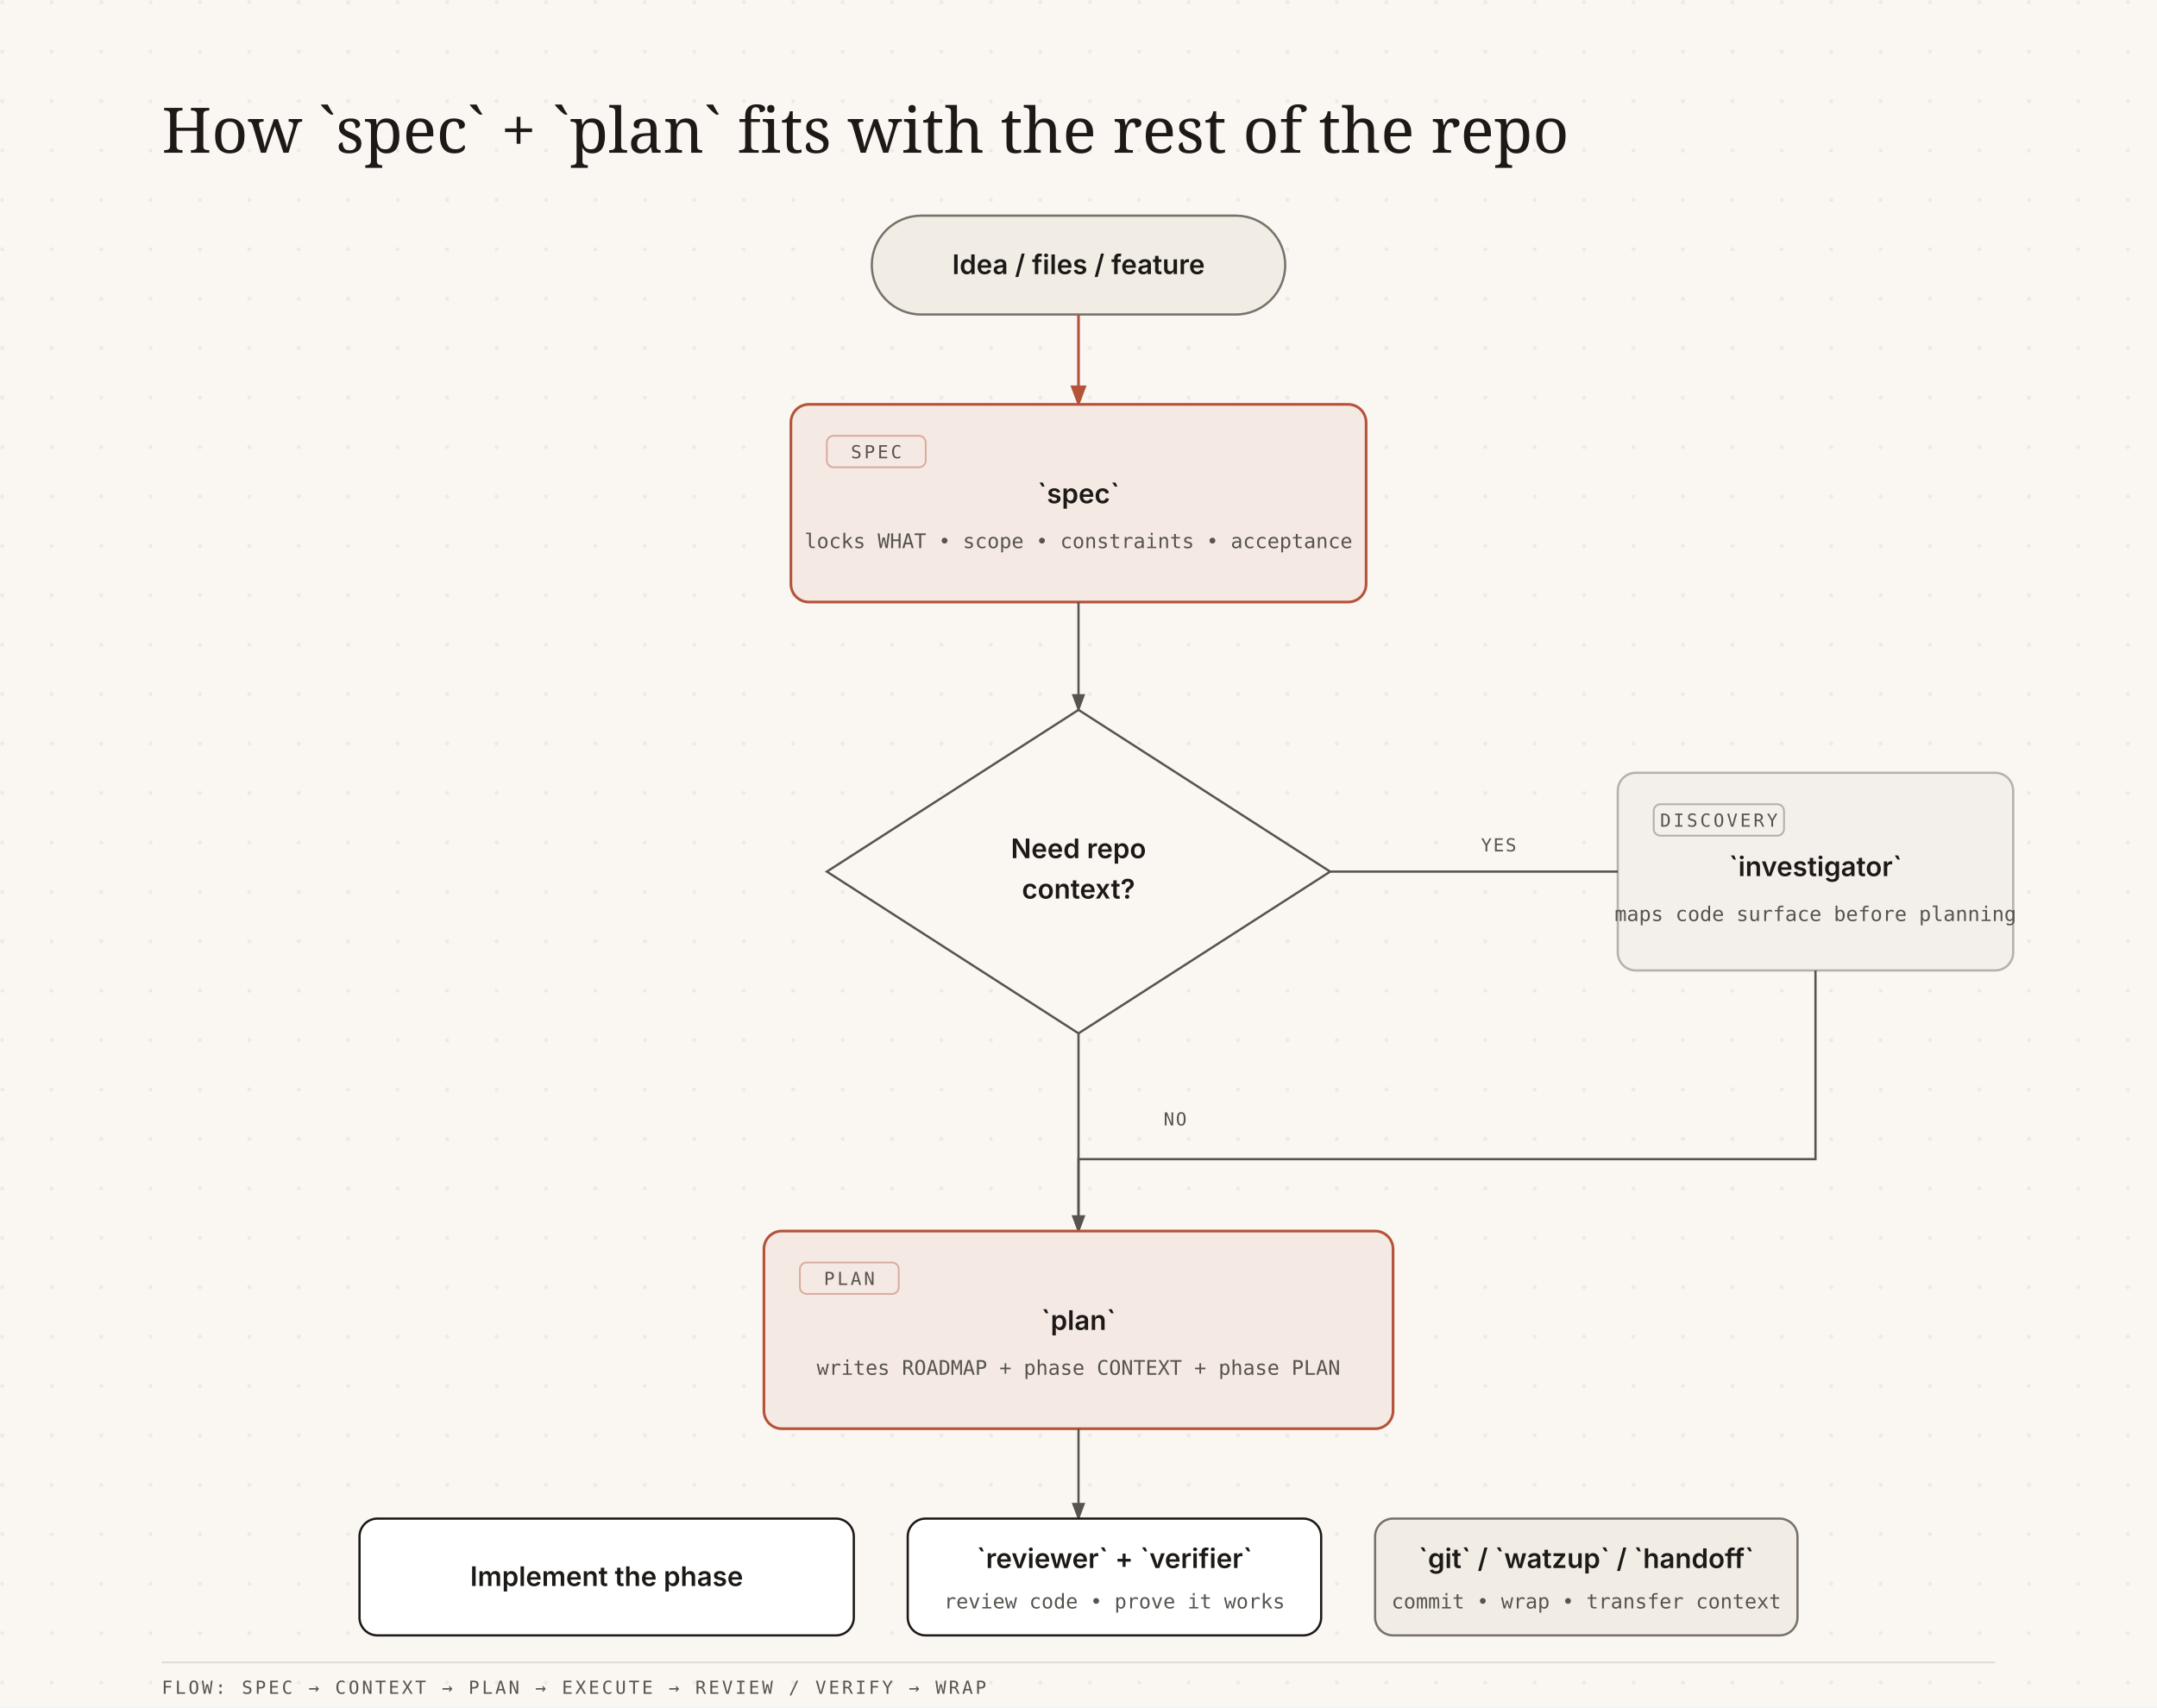
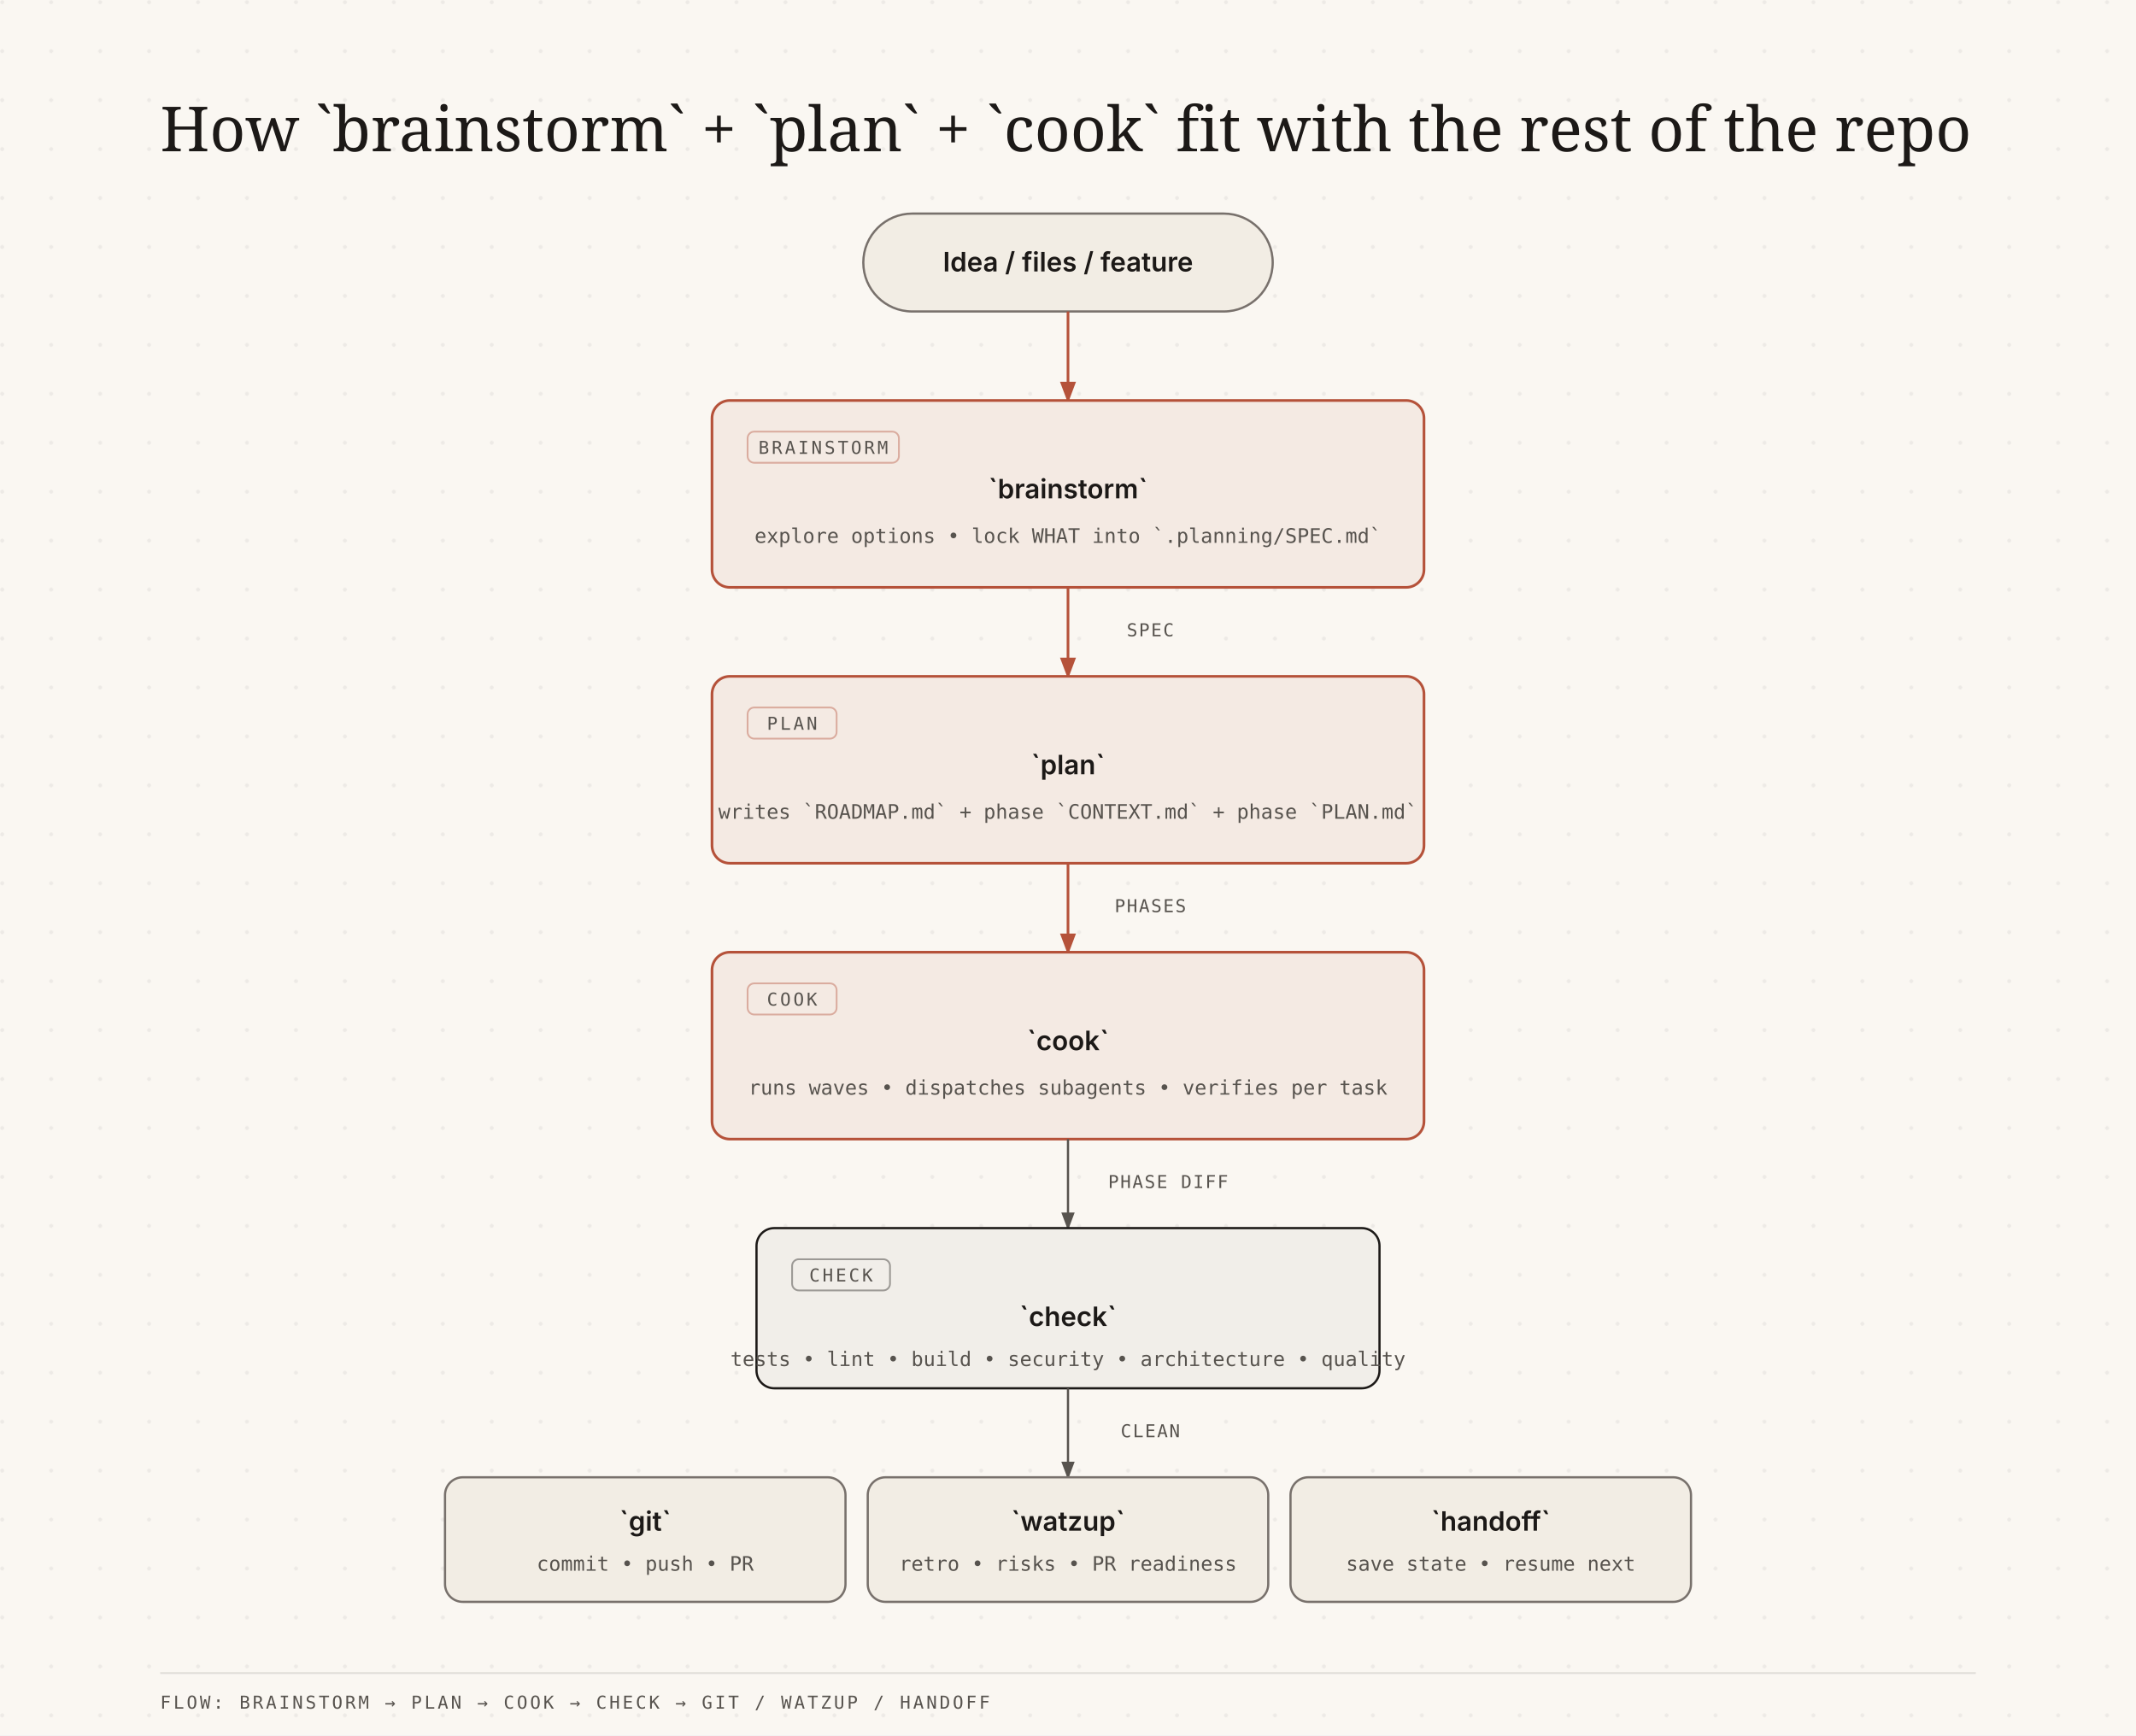
- <svg xmlns="http://www.w3.org/2000/svg" width="960" height="760" viewBox="0 0 960 760" fill="none">
+ <svg xmlns="http://www.w3.org/2000/svg" width="960" height="780" viewBox="0 0 960 780" fill="none">
  <defs>
    <pattern id="dots" width="22" height="22" patternUnits="userSpaceOnUse">
      <circle cx="1" cy="1" r="0.9" fill="rgba(28,25,23,0.10)" />
    </pattern>
    <marker id="arrow" markerWidth="8" markerHeight="6" refX="7" refY="3" orient="auto">
      <polygon points="0 0, 8 3, 0 6" fill="#57534e" />
    </marker>
    <marker id="arrow-accent" markerWidth="8" markerHeight="6" refX="7" refY="3" orient="auto">
      <polygon points="0 0, 8 3, 0 6" fill="#b5523a" />
    </marker>
    <style>
      .title { font: 400 28px 'Instrument Serif', Georgia, serif; fill: #1c1917; }
      .label { font: 600 12px 'Inter', 'Segoe UI', Arial, sans-serif; fill: #1c1917; }
      .mono { font: 500 9px 'SFMono-Regular', Consolas, monospace; fill: #57534e; }
      .arrowLabel { font: 500 8px 'SFMono-Regular', Consolas, monospace; fill: #57534e; letter-spacing: 0.08em; }
      .legend { font: 500 8px 'SFMono-Regular', Consolas, monospace; fill: #57534e; letter-spacing: 0.14em; }
    </style>
  </defs>
-   <rect width="960" height="760" fill="#faf7f2" />
-   <rect width="960" height="760" fill="url(#dots)" opacity="0.55" />
-   <text x="72" y="68" class="title">How `spec` + `plan` fits with the rest of the repo</text>
+   <rect width="960" height="780" fill="#faf7f2" />
+   <rect width="960" height="780" fill="url(#dots)" opacity="0.55" />
+   <text x="72" y="68" class="title">How `brainstorm` + `plan` + `cook` fit with the rest of the repo</text>
  <rect x="388" y="96" width="184" height="44" rx="22" fill="#faf7f2" />
  <rect x="388" y="96" width="184" height="44" rx="22" fill="#f2ede4" stroke="#78716c" stroke-width="1" />
  <text x="480" y="122" class="label" text-anchor="middle">Idea / files / feature</text>
  <path d="M480 140 L480 180" stroke="#b5523a" stroke-width="1.2" marker-end="url(#arrow-accent)" />
-   <rect x="352" y="180" width="256" height="88" rx="8" fill="#faf7f2" />
-   <rect x="352" y="180" width="256" height="88" rx="8" fill="rgba(181,82,58,0.08)" stroke="#b5523a" stroke-width="1.2" />
-   <rect x="368" y="194" width="44" height="14" rx="3" fill="transparent" stroke="rgba(181,82,58,0.40)" stroke-width="0.8" />
-   <text x="390" y="204" class="legend" text-anchor="middle">SPEC</text>
-   <text x="480" y="224" class="label" text-anchor="middle">`spec`</text>
-   <text x="480" y="244" class="mono" text-anchor="middle">locks WHAT • scope • constraints • acceptance</text>
-   <path d="M480 268 L480 316" stroke="#57534e" stroke-width="1" marker-end="url(#arrow)" />
-   <polygon points="480,316 592,388 480,460 368,388" fill="#faf7f2" stroke="#57534e" stroke-width="1" />
-   <text x="480" y="382" class="label" text-anchor="middle">Need repo</text>
-   <text x="480" y="400" class="label" text-anchor="middle">context?</text>
-   <path d="M592 388 L744 388" stroke="#57534e" stroke-width="1" marker-end="url(#arrow)" />
-   <rect x="646" y="370" width="42" height="12" rx="2" fill="#faf7f2" />
-   <text x="667" y="379" class="arrowLabel" text-anchor="middle">YES</text>
-   <rect x="720" y="344" width="176" height="88" rx="8" fill="#faf7f2" />
-   <rect x="720" y="344" width="176" height="88" rx="8" fill="rgba(28,25,23,0.03)" stroke="rgba(28,25,23,0.30)" stroke-width="1" />
-   <rect x="736" y="358" width="58" height="14" rx="3" fill="transparent" stroke="rgba(28,25,23,0.30)" stroke-width="0.8" />
-   <text x="765" y="368" class="legend" text-anchor="middle">DISCOVERY</text>
-   <text x="808" y="390" class="label" text-anchor="middle">`investigator`</text>
-   <text x="808" y="410" class="mono" text-anchor="middle">maps code surface before planning</text>
-   <path d="M808 432 L808 516 L480 516 L480 548" stroke="#57534e" stroke-width="1" fill="none" marker-end="url(#arrow)" />
-   <path d="M480 460 L480 548" stroke="#57534e" stroke-width="1" marker-end="url(#arrow)" />
-   <rect x="506" y="492" width="34" height="12" rx="2" fill="#faf7f2" />
-   <text x="523" y="501" class="arrowLabel" text-anchor="middle">NO</text>
-   <rect x="340" y="548" width="280" height="88" rx="8" fill="#faf7f2" />
-   <rect x="340" y="548" width="280" height="88" rx="8" fill="rgba(181,82,58,0.08)" stroke="#b5523a" stroke-width="1.2" />
-   <rect x="356" y="562" width="44" height="14" rx="3" fill="transparent" stroke="rgba(181,82,58,0.40)" stroke-width="0.8" />
-   <text x="378" y="572" class="legend" text-anchor="middle">PLAN</text>
-   <text x="480" y="592" class="label" text-anchor="middle">`plan`</text>
-   <text x="480" y="612" class="mono" text-anchor="middle">writes ROADMAP + phase CONTEXT + phase PLAN</text>
-   <path d="M480 636 L480 676" stroke="#57534e" stroke-width="1" marker-end="url(#arrow)" />
-   <rect x="160" y="676" width="220" height="52" rx="8" fill="#ffffff" stroke="#1c1917" stroke-width="1" />
-   <text x="270" y="706" class="label" text-anchor="middle">Implement the phase</text>
-   <rect x="404" y="676" width="184" height="52" rx="8" fill="#ffffff" stroke="#1c1917" stroke-width="1" />
-   <text x="496" y="698" class="label" text-anchor="middle">`reviewer` + `verifier`</text>
-   <text x="496" y="716" class="mono" text-anchor="middle">review code • prove it works</text>
-   <rect x="612" y="676" width="188" height="52" rx="8" fill="#f2ede4" stroke="#78716c" stroke-width="1" />
-   <text x="706" y="698" class="label" text-anchor="middle">`git` / `watzup` / `handoff`</text>
-   <text x="706" y="716" class="mono" text-anchor="middle">commit • wrap • transfer context</text>
-   <line x1="72" y1="740" x2="888" y2="740" stroke="rgba(28,25,23,0.12)" stroke-width="0.8" />
-   <text x="72" y="754" class="legend">FLOW: SPEC → CONTEXT → PLAN → EXECUTE → REVIEW / VERIFY → WRAP</text>
+   <rect x="320" y="180" width="320" height="84" rx="8" fill="#faf7f2" />
+   <rect x="320" y="180" width="320" height="84" rx="8" fill="rgba(181,82,58,0.08)" stroke="#b5523a" stroke-width="1.2" />
+   <rect x="336" y="194" width="68" height="14" rx="3" fill="transparent" stroke="rgba(181,82,58,0.40)" stroke-width="0.8" />
+   <text x="370" y="204" class="legend" text-anchor="middle">BRAINSTORM</text>
+   <text x="480" y="224" class="label" text-anchor="middle">`brainstorm`</text>
+   <text x="480" y="244" class="mono" text-anchor="middle">explore options • lock WHAT into `.planning/SPEC.md`</text>
+   <path d="M480 264 L480 304" stroke="#b5523a" stroke-width="1.2" marker-end="url(#arrow-accent)" />
+   <rect x="494" y="276" width="46" height="14" rx="3" fill="#faf7f2" />
+   <text x="517" y="286" class="arrowLabel" text-anchor="middle">SPEC</text>
+   <rect x="320" y="304" width="320" height="84" rx="8" fill="#faf7f2" />
+   <rect x="320" y="304" width="320" height="84" rx="8" fill="rgba(181,82,58,0.08)" stroke="#b5523a" stroke-width="1.2" />
+   <rect x="336" y="318" width="40" height="14" rx="3" fill="transparent" stroke="rgba(181,82,58,0.40)" stroke-width="0.8" />
+   <text x="356" y="328" class="legend" text-anchor="middle">PLAN</text>
+   <text x="480" y="348" class="label" text-anchor="middle">`plan`</text>
+   <text x="480" y="368" class="mono" text-anchor="middle">writes `ROADMAP.md` + phase `CONTEXT.md` + phase `PLAN.md`</text>
+   <path d="M480 388 L480 428" stroke="#b5523a" stroke-width="1.2" marker-end="url(#arrow-accent)" />
+   <rect x="486" y="400" width="62" height="14" rx="3" fill="#faf7f2" />
+   <text x="517" y="410" class="arrowLabel" text-anchor="middle">PHASES</text>
+   <rect x="320" y="428" width="320" height="84" rx="8" fill="#faf7f2" />
+   <rect x="320" y="428" width="320" height="84" rx="8" fill="rgba(181,82,58,0.08)" stroke="#b5523a" stroke-width="1.2" />
+   <rect x="336" y="442" width="40" height="14" rx="3" fill="transparent" stroke="rgba(181,82,58,0.40)" stroke-width="0.8" />
+   <text x="356" y="452" class="legend" text-anchor="middle">COOK</text>
+   <text x="480" y="472" class="label" text-anchor="middle">`cook`</text>
+   <text x="480" y="492" class="mono" text-anchor="middle">runs waves • dispatches subagents • verifies per task</text>
+   <path d="M480 512 L480 552" stroke="#57534e" stroke-width="1" marker-end="url(#arrow)" />
+   <rect x="486" y="524" width="78" height="14" rx="3" fill="#faf7f2" />
+   <text x="525" y="534" class="arrowLabel" text-anchor="middle">PHASE DIFF</text>
+   <rect x="340" y="552" width="280" height="72" rx="8" fill="#faf7f2" />
+   <rect x="340" y="552" width="280" height="72" rx="8" fill="rgba(28,25,23,0.04)" stroke="#1c1917" stroke-width="1" />
+   <rect x="356" y="566" width="44" height="14" rx="3" fill="transparent" stroke="rgba(28,25,23,0.40)" stroke-width="0.8" />
+   <text x="378" y="576" class="legend" text-anchor="middle">CHECK</text>
+   <text x="480" y="596" class="label" text-anchor="middle">`check`</text>
+   <text x="480" y="614" class="mono" text-anchor="middle">tests • lint • build • security • architecture • quality</text>
+   <path d="M480 624 L480 664" stroke="#57534e" stroke-width="1" marker-end="url(#arrow)" />
+   <rect x="492" y="636" width="50" height="14" rx="3" fill="#faf7f2" />
+   <text x="517" y="646" class="arrowLabel" text-anchor="middle">CLEAN</text>
+   <rect x="200" y="664" width="180" height="56" rx="8" fill="#f2ede4" stroke="#78716c" stroke-width="1" />
+   <text x="290" y="688" class="label" text-anchor="middle">`git`</text>
+   <text x="290" y="706" class="mono" text-anchor="middle">commit • push • PR</text>
+   <rect x="390" y="664" width="180" height="56" rx="8" fill="#f2ede4" stroke="#78716c" stroke-width="1" />
+   <text x="480" y="688" class="label" text-anchor="middle">`watzup`</text>
+   <text x="480" y="706" class="mono" text-anchor="middle">retro • risks • PR readiness</text>
+   <rect x="580" y="664" width="180" height="56" rx="8" fill="#f2ede4" stroke="#78716c" stroke-width="1" />
+   <text x="670" y="688" class="label" text-anchor="middle">`handoff`</text>
+   <text x="670" y="706" class="mono" text-anchor="middle">save state • resume next</text>
+   <line x1="72" y1="752" x2="888" y2="752" stroke="rgba(28,25,23,0.12)" stroke-width="0.8" />
+   <text x="72" y="768" class="legend">FLOW: BRAINSTORM → PLAN → COOK → CHECK → GIT / WATZUP / HANDOFF</text>
</svg>
